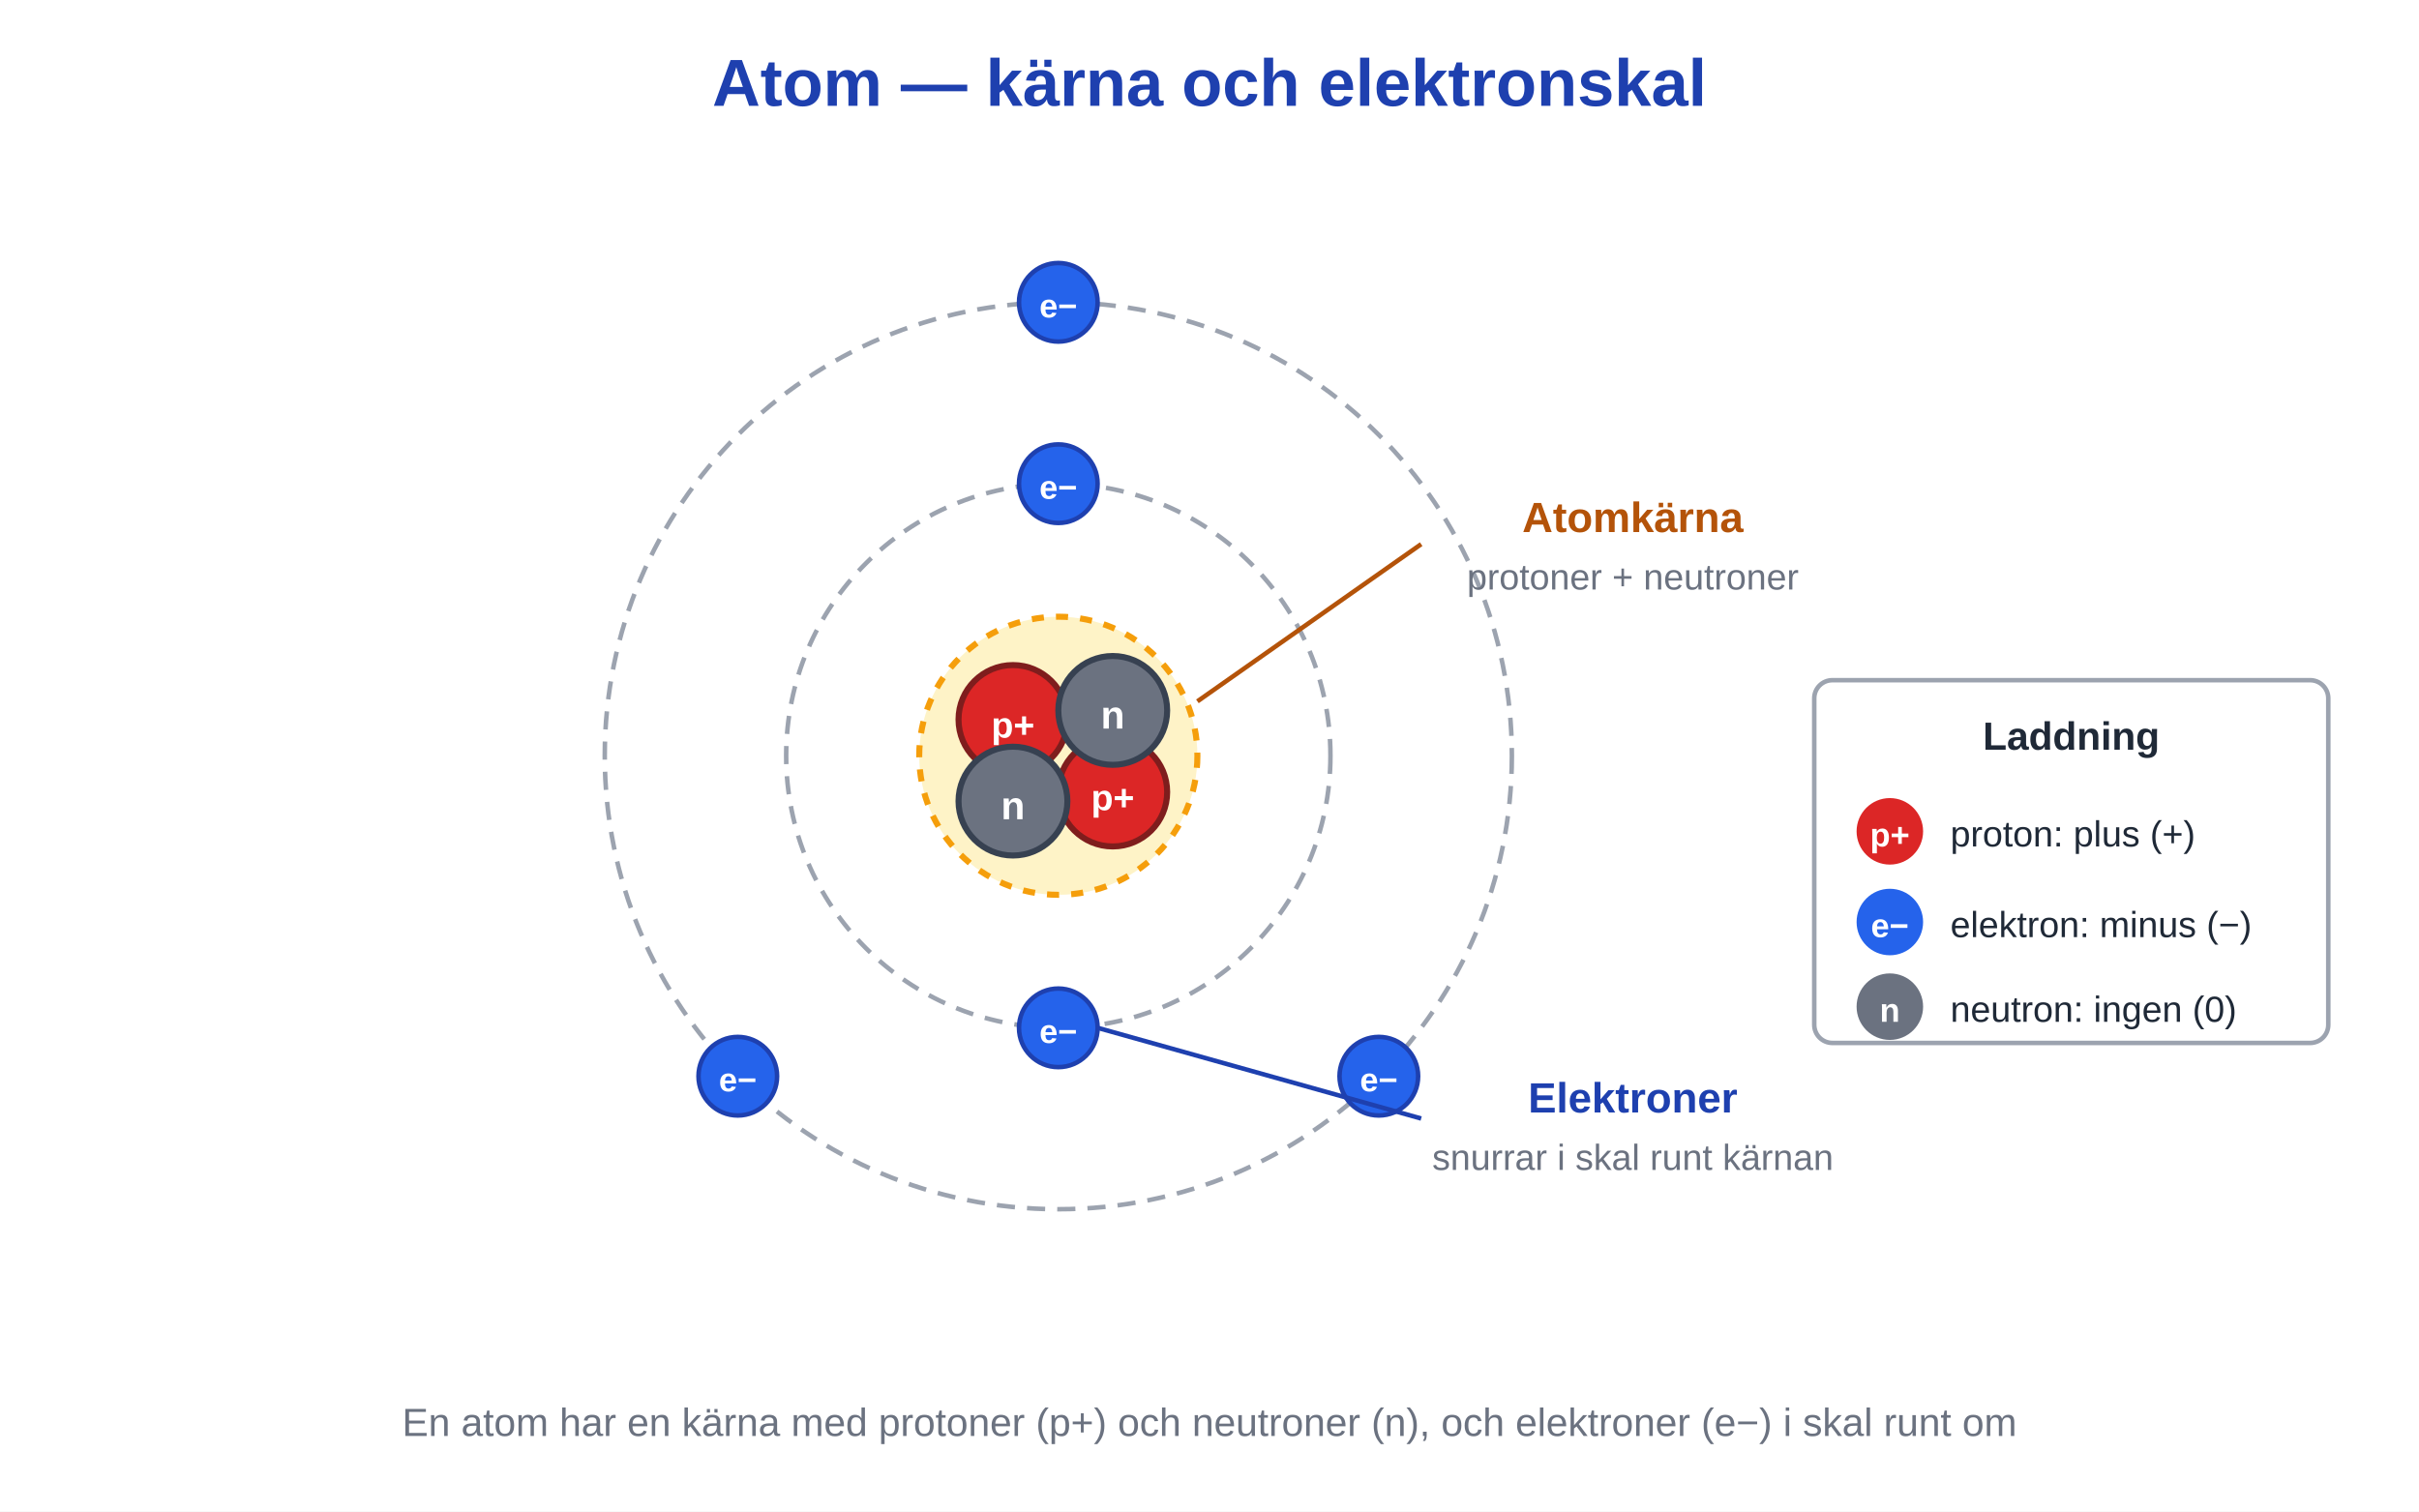
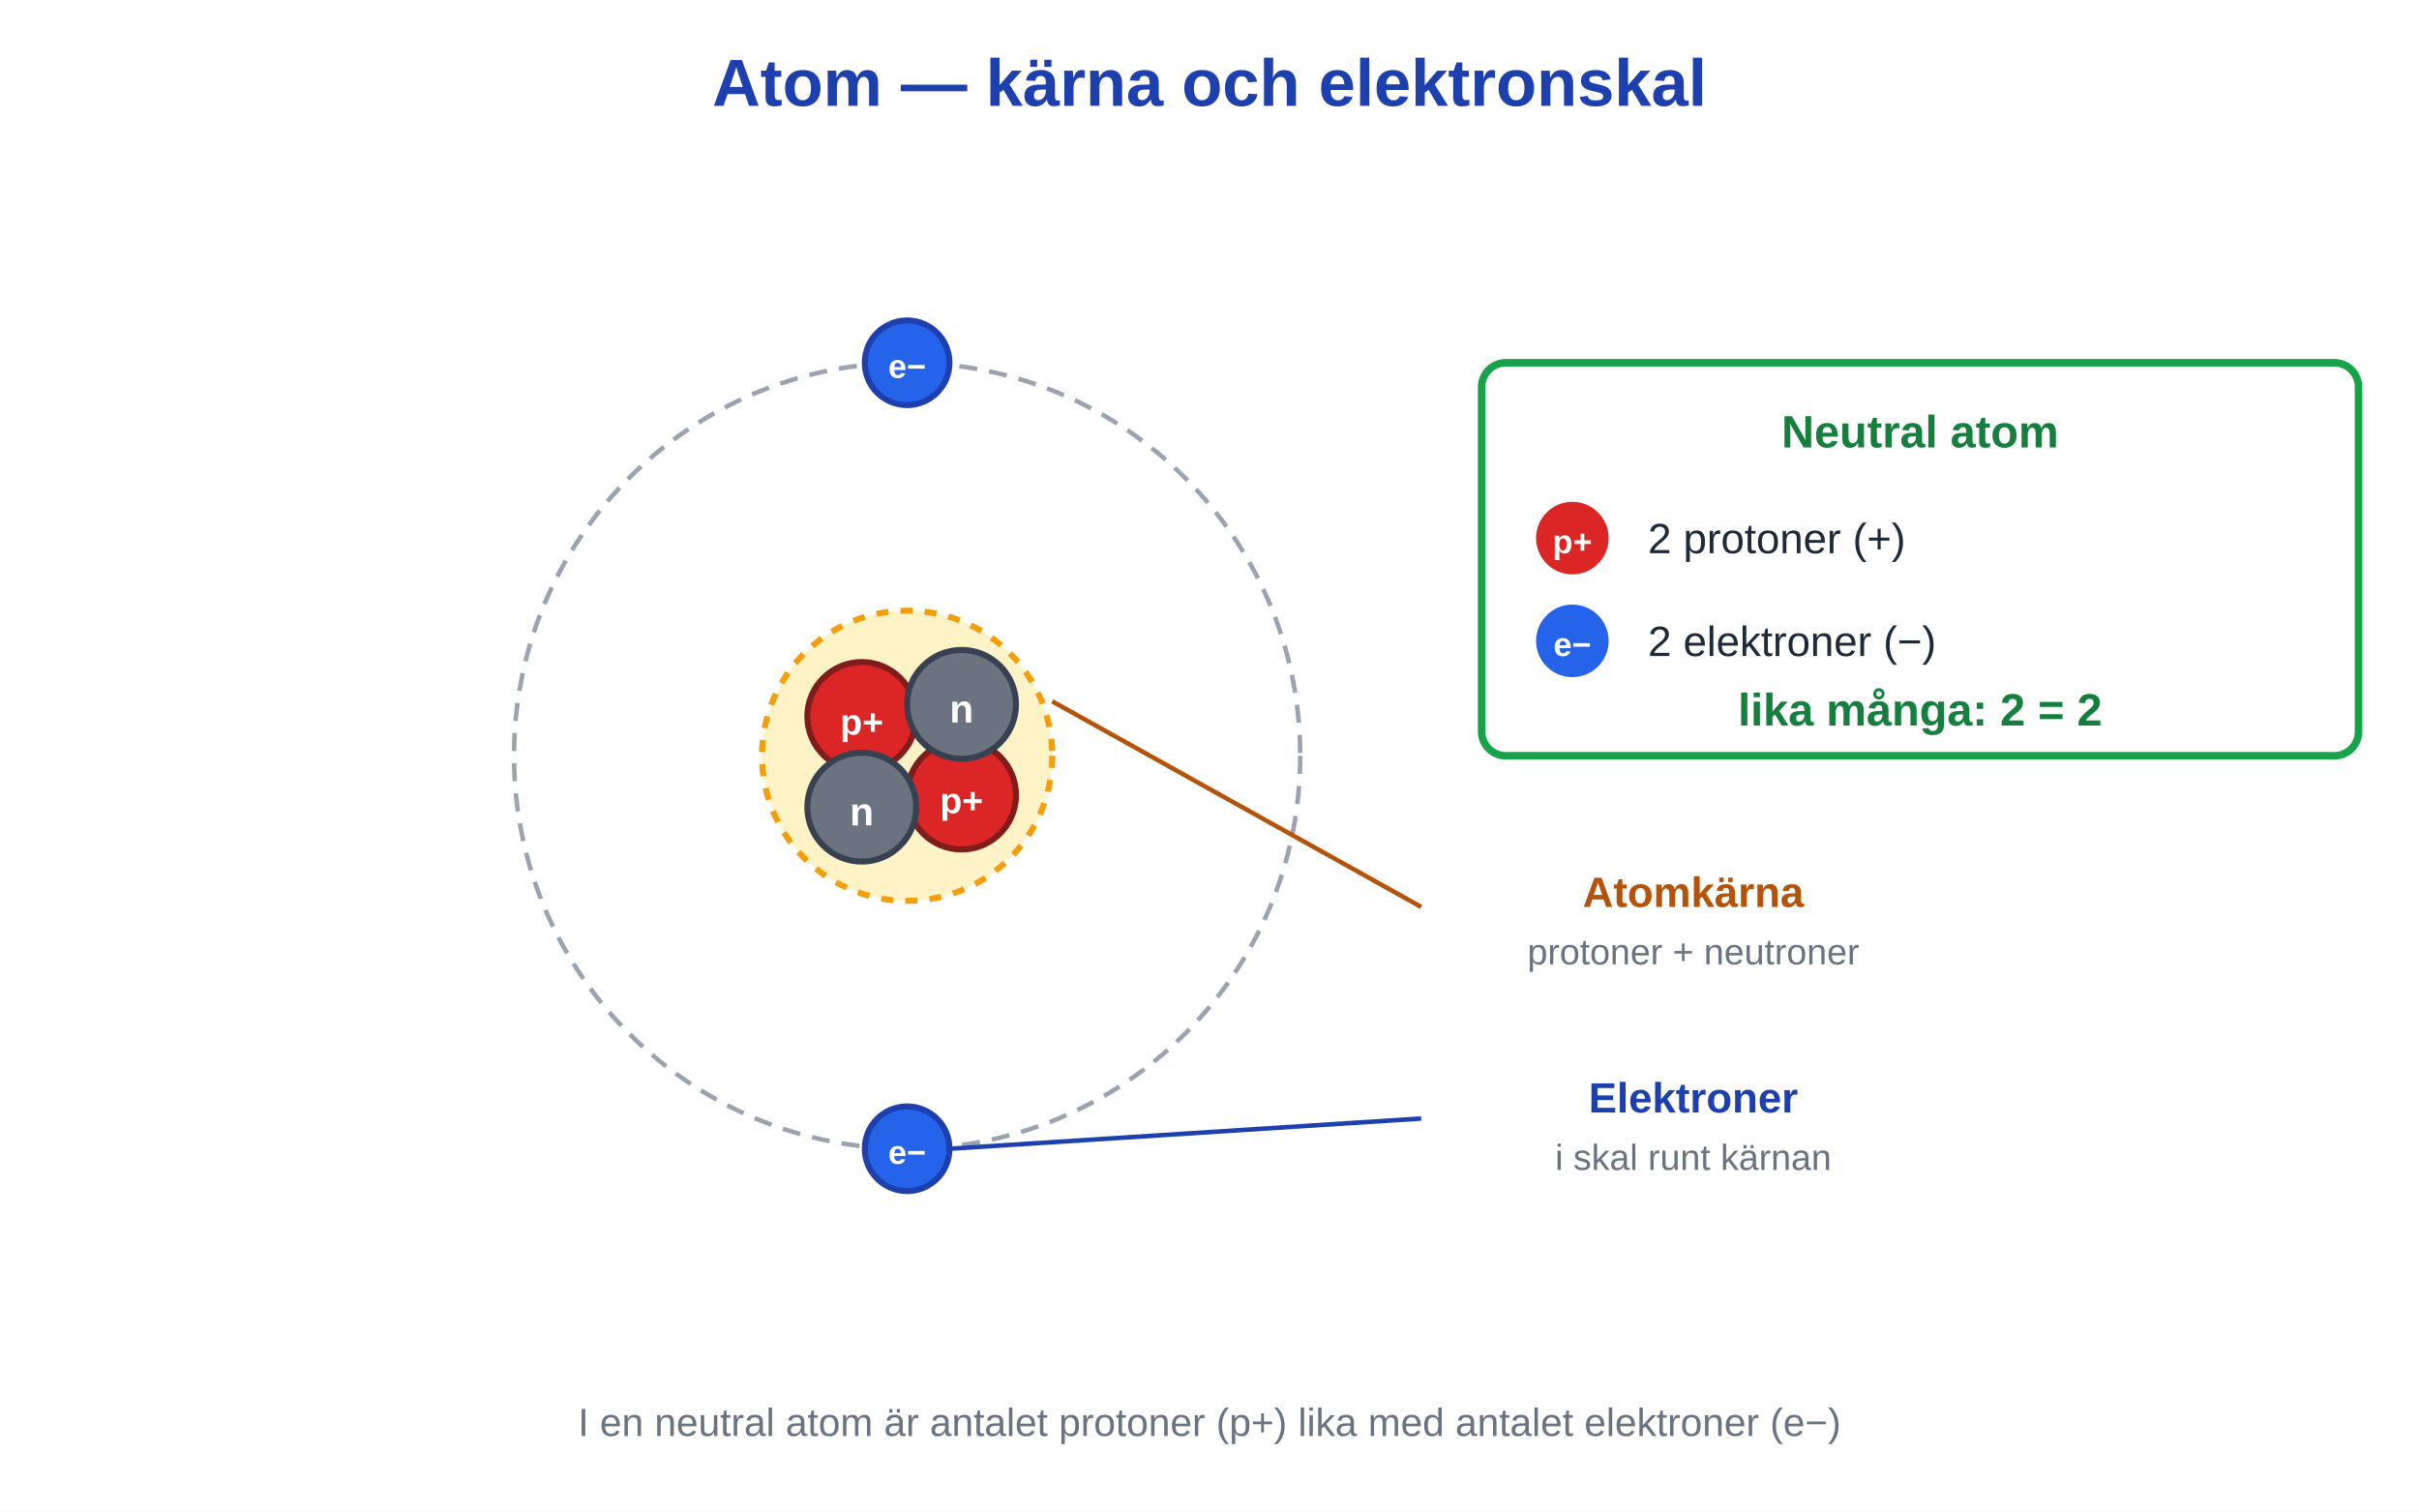
<svg xmlns="http://www.w3.org/2000/svg" viewBox="0 0 800 500" width="800" height="500">
  <rect width="800" height="500" fill="white" />
  <text x="400" y="35" font-family="Arial,sans-serif" font-size="22" fill="#1e40af" text-anchor="middle" font-weight="bold">Atom — kärna och elektronskal</text>
-   <circle cx="350" cy="250" r="90" fill="none" stroke="#9ca3af" stroke-width="1.5" stroke-dasharray="6,4" />
-   <circle cx="350" cy="250" r="150" fill="none" stroke="#9ca3af" stroke-width="1.5" stroke-dasharray="6,4" />
-   <circle cx="350" cy="250" r="46" fill="#fef3c7" stroke="#f59e0b" stroke-width="2" stroke-dasharray="4,4" />
-   <circle cx="335" cy="238" r="18" fill="#dc2626" stroke="#7f1d1d" stroke-width="2" />
-   <text x="335" y="244" font-family="Arial,sans-serif" font-size="12" fill="white" text-anchor="middle" font-weight="bold">p+</text>
-   <circle cx="368" cy="262" r="18" fill="#dc2626" stroke="#7f1d1d" stroke-width="2" />
-   <text x="368" y="268" font-family="Arial,sans-serif" font-size="12" fill="white" text-anchor="middle" font-weight="bold">p+</text>
-   <circle cx="335" cy="265" r="18" fill="#6b7280" stroke="#374151" stroke-width="2" />
-   <text x="335" y="271" font-family="Arial,sans-serif" font-size="13" fill="white" text-anchor="middle" font-weight="bold">n</text>
-   <circle cx="368" cy="235" r="18" fill="#6b7280" stroke="#374151" stroke-width="2" />
-   <text x="368" y="241" font-family="Arial,sans-serif" font-size="13" fill="white" text-anchor="middle" font-weight="bold">n</text>
-   <circle cx="350" cy="160" r="13" fill="#2563eb" stroke="#1e40af" stroke-width="1.5" />
-   <text x="350" y="165" font-family="Arial,sans-serif" font-size="11" fill="white" text-anchor="middle" font-weight="bold">e−</text>
-   <circle cx="350" cy="340" r="13" fill="#2563eb" stroke="#1e40af" stroke-width="1.5" />
-   <text x="350" y="345" font-family="Arial,sans-serif" font-size="11" fill="white" text-anchor="middle" font-weight="bold">e−</text>
-   <circle cx="350" cy="100" r="13" fill="#2563eb" stroke="#1e40af" stroke-width="1.5" />
-   <text x="350" y="105" font-family="Arial,sans-serif" font-size="11" fill="white" text-anchor="middle" font-weight="bold">e−</text>
-   <circle cx="244" cy="356" r="13" fill="#2563eb" stroke="#1e40af" stroke-width="1.5" />
-   <text x="244" y="361" font-family="Arial,sans-serif" font-size="11" fill="white" text-anchor="middle" font-weight="bold">e−</text>
-   <circle cx="456" cy="356" r="13" fill="#2563eb" stroke="#1e40af" stroke-width="1.5" />
-   <text x="456" y="361" font-family="Arial,sans-serif" font-size="11" fill="white" text-anchor="middle" font-weight="bold">e−</text>
-   <line x1="350" y1="204" x2="350" y2="250" stroke="#92400e" stroke-width="0" />
-   <line x1="396" y1="232" x2="470" y2="180" stroke="#b45309" stroke-width="1.5" />
-   <text x="540" y="176" font-family="Arial,sans-serif" font-size="14" fill="#b45309" text-anchor="middle" font-weight="bold">Atomkärna</text>
-   <text x="540" y="195" font-family="Arial,sans-serif" font-size="12" fill="#6b7280" text-anchor="middle">protoner + neutroner</text>
-   <line x1="363" y1="340" x2="470" y2="370" stroke="#1e40af" stroke-width="1.5" />
-   <text x="540" y="368" font-family="Arial,sans-serif" font-size="14" fill="#1e40af" text-anchor="middle" font-weight="bold">Elektroner</text>
-   <text x="540" y="387" font-family="Arial,sans-serif" font-size="12" fill="#6b7280" text-anchor="middle">snurrar i skal runt kärnan</text>
-   <rect x="600" y="225" width="170" height="120" fill="white" stroke="#9ca3af" stroke-width="1.5" rx="6" />
-   <text x="685" y="248" font-family="Arial,sans-serif" font-size="13" fill="#1f2937" text-anchor="middle" font-weight="bold">Laddning</text>
-   <circle cx="625" cy="275" r="11" fill="#dc2626" />
-   <text x="625" y="280" font-family="Arial,sans-serif" font-size="11" fill="white" text-anchor="middle" font-weight="bold">p+</text>
-   <text x="645" y="280" font-family="Arial,sans-serif" font-size="12" fill="#1f2937" text-anchor="start">proton: plus (+)</text>
-   <circle cx="625" cy="305" r="11" fill="#2563eb" />
-   <text x="625" y="310" font-family="Arial,sans-serif" font-size="11" fill="white" text-anchor="middle" font-weight="bold">e−</text>
-   <text x="645" y="310" font-family="Arial,sans-serif" font-size="12" fill="#1f2937" text-anchor="start">elektron: minus (−)</text>
-   <circle cx="625" cy="333" r="11" fill="#6b7280" />
-   <text x="625" y="338" font-family="Arial,sans-serif" font-size="11" fill="white" text-anchor="middle" font-weight="bold">n</text>
-   <text x="645" y="338" font-family="Arial,sans-serif" font-size="12" fill="#1f2937" text-anchor="start">neutron: ingen (0)</text>
-   <text x="400" y="475" font-family="Arial,sans-serif" font-size="13" fill="#6b7280" text-anchor="middle">En atom har en kärna med protoner (p+) och neutroner (n), och elektroner (e−) i skal runt om</text>
+   <circle cx="300" cy="250" r="130" fill="none" stroke="#9ca3af" stroke-width="1.5" stroke-dasharray="6,4" />
+   <circle cx="300" cy="250" r="48" fill="#fef3c7" stroke="#f59e0b" stroke-width="2" stroke-dasharray="4,4" />
+   <circle cx="285" cy="237" r="18" fill="#dc2626" stroke="#7f1d1d" stroke-width="2" />
+   <text x="285" y="243" font-family="Arial,sans-serif" font-size="12" fill="white" text-anchor="middle" font-weight="bold">p+</text>
+   <circle cx="318" cy="263" r="18" fill="#dc2626" stroke="#7f1d1d" stroke-width="2" />
+   <text x="318" y="269" font-family="Arial,sans-serif" font-size="12" fill="white" text-anchor="middle" font-weight="bold">p+</text>
+   <circle cx="285" cy="267" r="18" fill="#6b7280" stroke="#374151" stroke-width="2" />
+   <text x="285" y="273" font-family="Arial,sans-serif" font-size="13" fill="white" text-anchor="middle" font-weight="bold">n</text>
+   <circle cx="318" cy="233" r="18" fill="#6b7280" stroke="#374151" stroke-width="2" />
+   <text x="318" y="239" font-family="Arial,sans-serif" font-size="13" fill="white" text-anchor="middle" font-weight="bold">n</text>
+   <circle cx="300" cy="120" r="14" fill="#2563eb" stroke="#1e40af" stroke-width="2" />
+   <text x="300" y="125" font-family="Arial,sans-serif" font-size="11" fill="white" text-anchor="middle" font-weight="bold">e−</text>
+   <circle cx="300" cy="380" r="14" fill="#2563eb" stroke="#1e40af" stroke-width="2" />
+   <text x="300" y="385" font-family="Arial,sans-serif" font-size="11" fill="white" text-anchor="middle" font-weight="bold">e−</text>
+   <rect x="490" y="120" width="290" height="130" rx="8" fill="white" stroke="#16a34a" stroke-width="2.5" />
+   <text x="635" y="148" font-family="Arial,sans-serif" font-size="15" fill="#15803d" text-anchor="middle" font-weight="bold">Neutral atom</text>
+   <circle cx="520" cy="178" r="12" fill="#dc2626" />
+   <text x="520" y="183" font-family="Arial,sans-serif" font-size="11" fill="white" text-anchor="middle" font-weight="bold">p+</text>
+   <text x="545" y="183" font-family="Arial,sans-serif" font-size="14" fill="#1f2937" text-anchor="start">2 protoner (+)</text>
+   <circle cx="520" cy="212" r="12" fill="#2563eb" />
+   <text x="520" y="217" font-family="Arial,sans-serif" font-size="11" fill="white" text-anchor="middle" font-weight="bold">e−</text>
+   <text x="545" y="217" font-family="Arial,sans-serif" font-size="14" fill="#1f2937" text-anchor="start">2 elektroner (−)</text>
+   <text x="635" y="240" font-family="Arial,sans-serif" font-size="15" fill="#15803d" text-anchor="middle" font-weight="bold">lika många: 2 = 2</text>
+   <line x1="348" y1="232" x2="470" y2="300" stroke="#b45309" stroke-width="1.5" />
+   <text x="560" y="300" font-family="Arial,sans-serif" font-size="14" fill="#b45309" text-anchor="middle" font-weight="bold">Atomkärna</text>
+   <text x="560" y="319" font-family="Arial,sans-serif" font-size="12" fill="#6b7280" text-anchor="middle">protoner + neutroner</text>
+   <line x1="314" y1="380" x2="470" y2="370" stroke="#1e40af" stroke-width="1.5" />
+   <text x="560" y="368" font-family="Arial,sans-serif" font-size="14" fill="#1e40af" text-anchor="middle" font-weight="bold">Elektroner</text>
+   <text x="560" y="387" font-family="Arial,sans-serif" font-size="12" fill="#6b7280" text-anchor="middle">i skal runt kärnan</text>
+   <text x="400" y="475" font-family="Arial,sans-serif" font-size="13" fill="#6b7280" text-anchor="middle">I en neutral atom är antalet protoner (p+) lika med antalet elektroner (e−)</text>
</svg>
